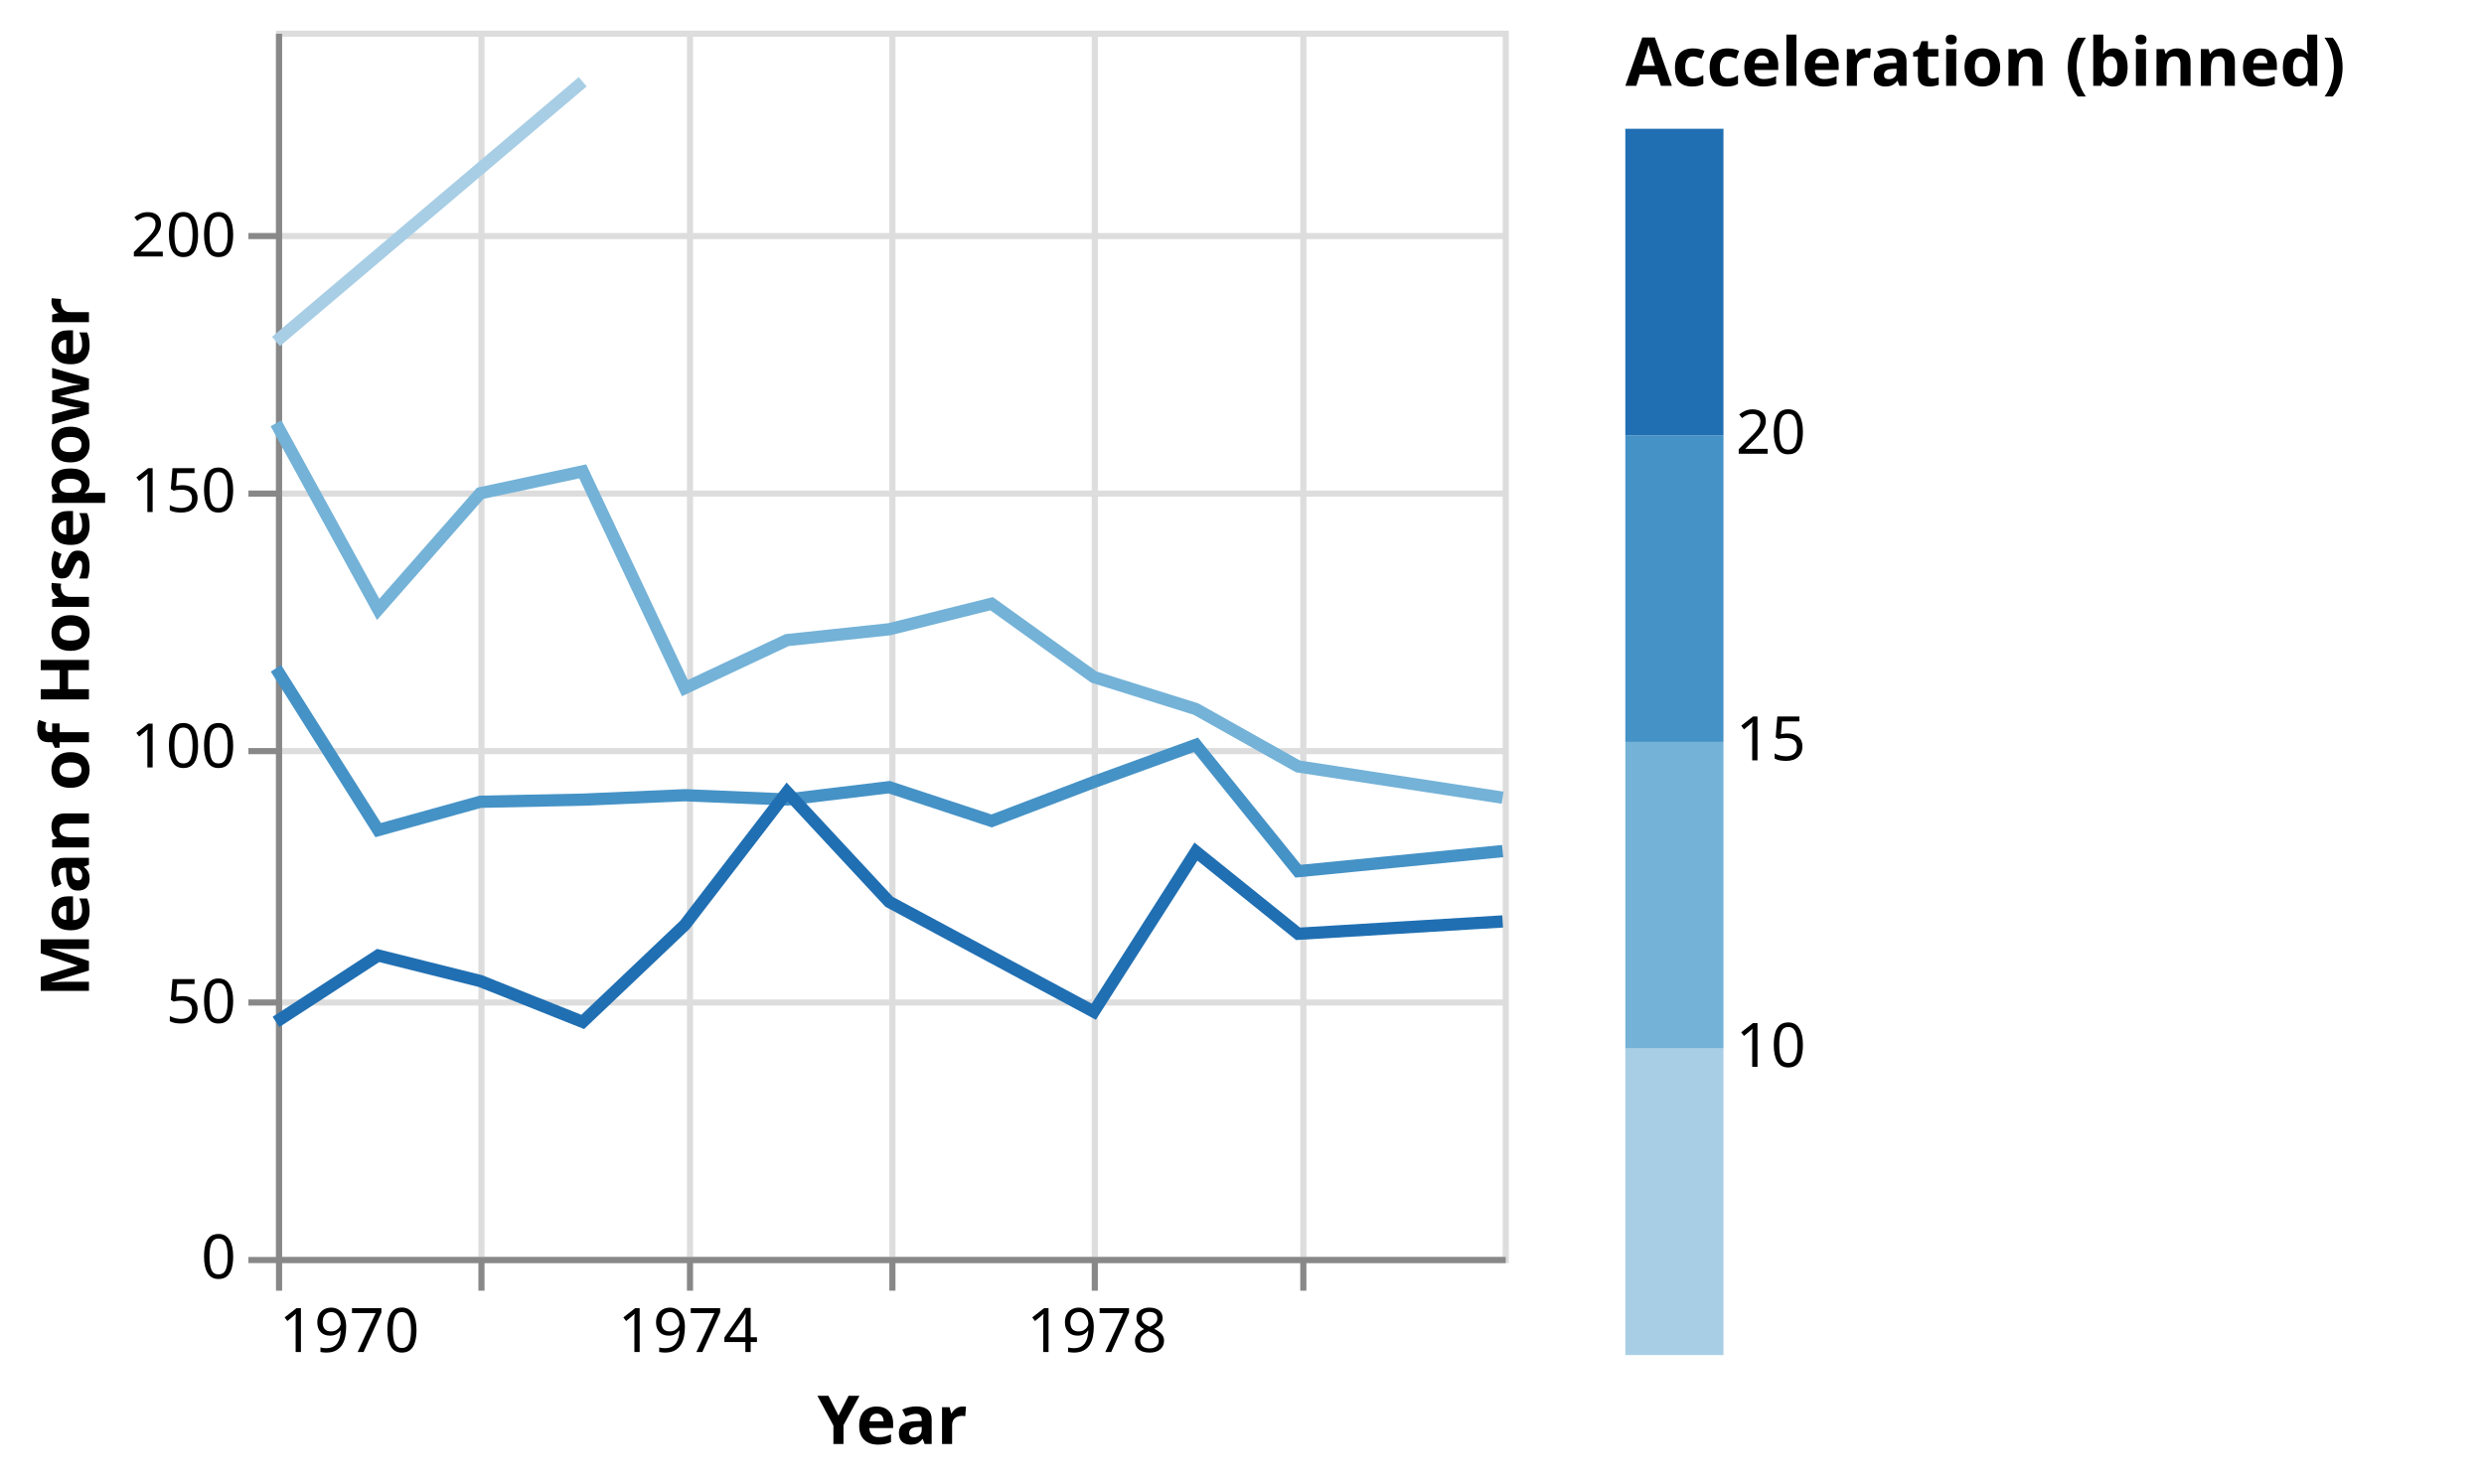
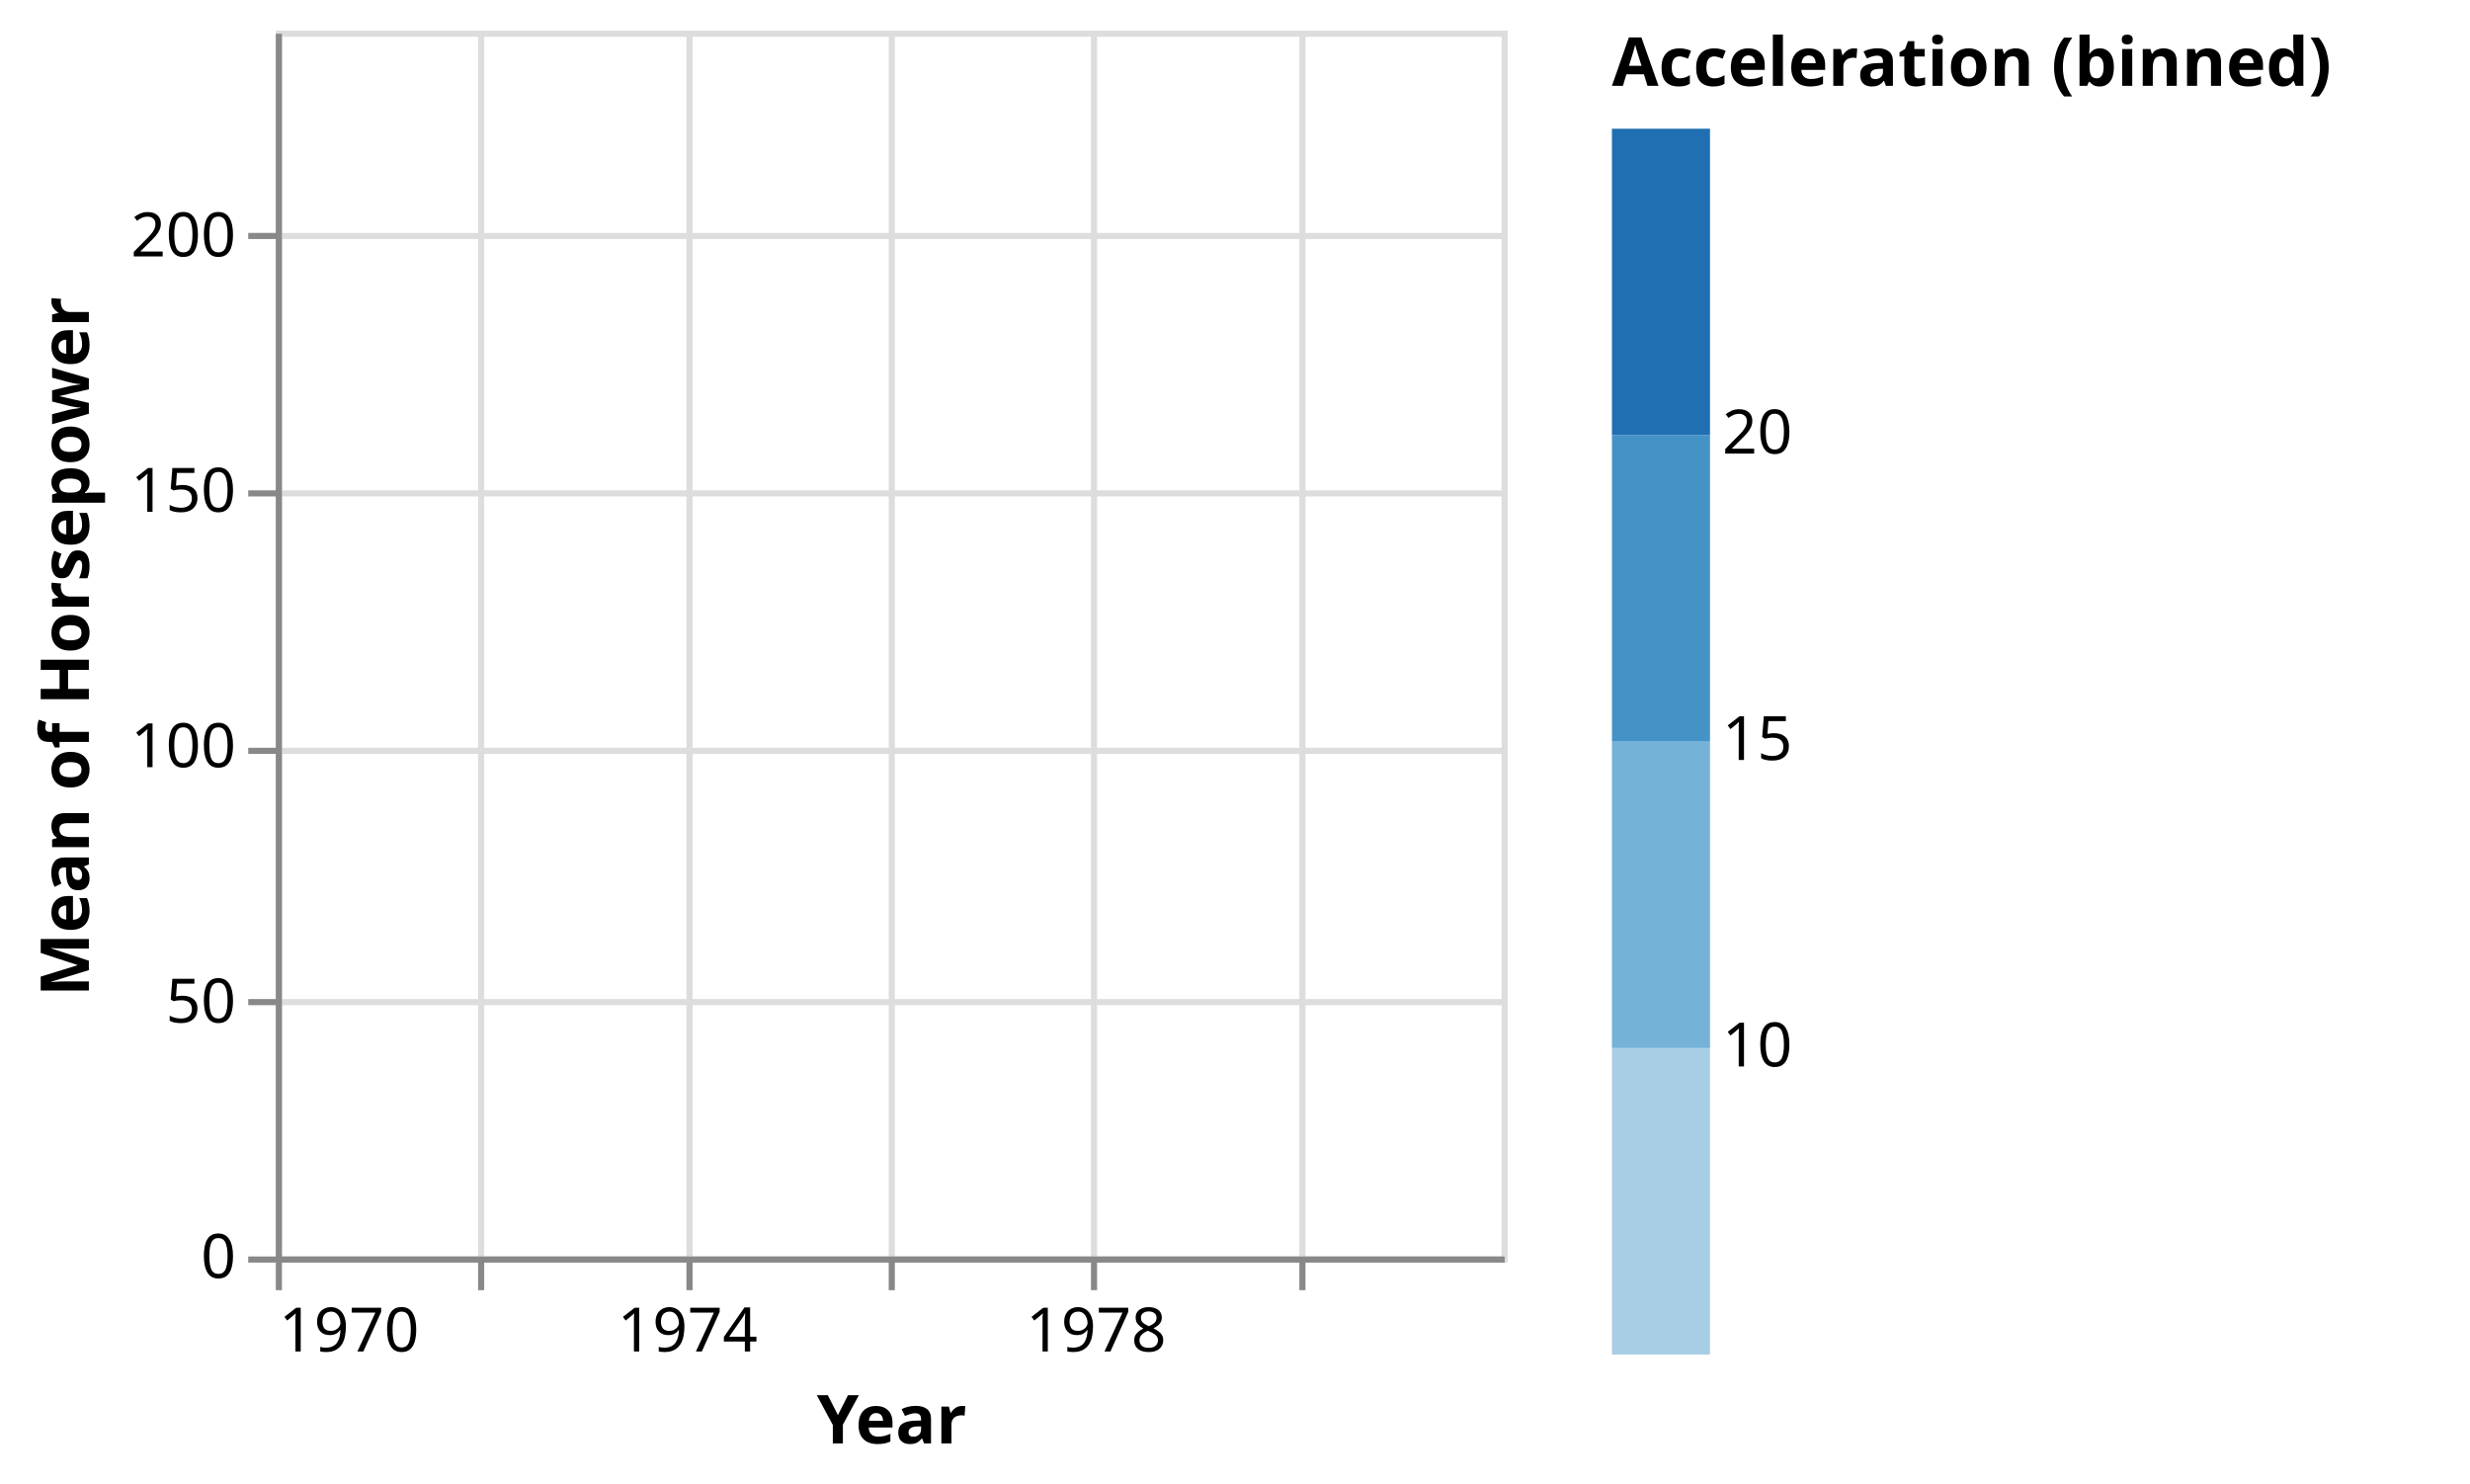
- <svg xmlns="http://www.w3.org/2000/svg" class="marks" width="405" height="242" viewBox="0 0 405 242" version="1.1">
+ <svg xmlns="http://www.w3.org/2000/svg" class="marks" width="403" height="242" viewBox="0 0 403 242" version="1.1">
  <g transform="translate(45,5)">
    <g class="mark-group role-frame root">
      <g transform="translate(0,0)">
        <path class="background" d="M0.5,0.5h200v200h-200Z" style="fill: none; stroke: #ddd;" />
        <g>
          <g class="mark-group role-axis">
            <g transform="translate(0.5,200.5)">
              <path class="background" d="M0,0h0v0h0Z" style="pointer-events: none; fill: none;" />
              <g>
                <g class="mark-rule role-axis-grid" style="pointer-events: none;">
                  <line transform="translate(0,-200)" x2="0" y2="200" style="fill: none; stroke: #ddd; stroke-width: 1; opacity: 1;" />
                  <line transform="translate(33,-200)" x2="0" y2="200" style="fill: none; stroke: #ddd; stroke-width: 1; opacity: 1;" />
                  <line transform="translate(67,-200)" x2="0" y2="200" style="fill: none; stroke: #ddd; stroke-width: 1; opacity: 1;" />
                  <line transform="translate(100,-200)" x2="0" y2="200" style="fill: none; stroke: #ddd; stroke-width: 1; opacity: 1;" />
                  <line transform="translate(133,-200)" x2="0" y2="200" style="fill: none; stroke: #ddd; stroke-width: 1; opacity: 1;" />
                  <line transform="translate(167,-200)" x2="0" y2="200" style="fill: none; stroke: #ddd; stroke-width: 1; opacity: 1;" />
                </g>
              </g>
            </g>
          </g>
          <g class="mark-group role-axis">
            <g transform="translate(0.5,0.5)">
              <path class="background" d="M0,0h0v0h0Z" style="pointer-events: none; fill: none;" />
              <g>
                <g class="mark-rule role-axis-grid" style="pointer-events: none;">
                  <line transform="translate(0,200)" x2="200" y2="0" style="fill: none; stroke: #ddd; stroke-width: 1; opacity: 1;" />
                  <line transform="translate(0,158)" x2="200" y2="0" style="fill: none; stroke: #ddd; stroke-width: 1; opacity: 1;" />
                  <line transform="translate(0,117)" x2="200" y2="0" style="fill: none; stroke: #ddd; stroke-width: 1; opacity: 1;" />
                  <line transform="translate(0,75)" x2="200" y2="0" style="fill: none; stroke: #ddd; stroke-width: 1; opacity: 1;" />
                  <line transform="translate(0,33)" x2="200" y2="0" style="fill: none; stroke: #ddd; stroke-width: 1; opacity: 1;" />
                </g>
              </g>
            </g>
          </g>
          <g class="mark-group role-axis">
            <g transform="translate(0.5,200.5)">
              <path class="background" d="M0,0h0v0h0Z" style="pointer-events: none; fill: none;" />
              <g>
                <g class="mark-rule role-axis-tick" style="pointer-events: none;">
                  <line transform="translate(0,0)" x2="0" y2="5" style="fill: none; stroke: #888; stroke-width: 1; opacity: 1;" />
                  <line transform="translate(33,0)" x2="0" y2="5" style="fill: none; stroke: #888; stroke-width: 1; opacity: 1;" />
                  <line transform="translate(67,0)" x2="0" y2="5" style="fill: none; stroke: #888; stroke-width: 1; opacity: 1;" />
                  <line transform="translate(100,0)" x2="0" y2="5" style="fill: none; stroke: #888; stroke-width: 1; opacity: 1;" />
                  <line transform="translate(133,0)" x2="0" y2="5" style="fill: none; stroke: #888; stroke-width: 1; opacity: 1;" />
                  <line transform="translate(167,0)" x2="0" y2="5" style="fill: none; stroke: #888; stroke-width: 1; opacity: 1;" />
                </g>
                <g class="mark-text role-axis-label" style="pointer-events: none;">
                  <text text-anchor="start" transform="translate(0.01521028,15)" style="font-family: sans-serif; font-size: 10px; fill: #000; opacity: 1;">1970</text>
                  <text text-anchor="middle" transform="translate(33.32573,15)" style="font-family: sans-serif; font-size: 10px; fill: #000; opacity: 0;">1972</text>
                  <text text-anchor="middle" transform="translate(66.68188,15)" style="font-family: sans-serif; font-size: 10px; fill: #000; opacity: 1;">1974</text>
                  <text text-anchor="middle" transform="translate(99.99239,15)" style="font-family: sans-serif; font-size: 10px; fill: #000; opacity: 0;">1976</text>
                  <text text-anchor="middle" transform="translate(133.3485,15)" style="font-family: sans-serif; font-size: 10px; fill: #000; opacity: 1;">1978</text>
                  <text text-anchor="middle" transform="translate(166.6591,15)" style="font-family: sans-serif; font-size: 10px; fill: #000; opacity: 0;">1980</text>
                </g>
                <g class="mark-rule role-axis-domain" style="pointer-events: none;">
                  <line transform="translate(0,0)" x2="200" y2="0" style="fill: none; stroke: #888; stroke-width: 1; opacity: 1;" />
                </g>
                <g class="mark-text role-axis-title" style="pointer-events: none;">
                  <text text-anchor="middle" transform="translate(100,30)" style="font-family: sans-serif; font-size: 11px; font-weight: bold; fill: #000; opacity: 1;">Year</text>
                </g>
              </g>
            </g>
          </g>
          <g class="mark-group role-axis">
            <g transform="translate(0.5,0.5)">
              <path class="background" d="M0,0h0v0h0Z" style="pointer-events: none; fill: none;" />
              <g>
                <g class="mark-rule role-axis-tick" style="pointer-events: none;">
                  <line transform="translate(0,200)" x2="-5" y2="0" style="fill: none; stroke: #888; stroke-width: 1; opacity: 1;" />
                  <line transform="translate(0,158)" x2="-5" y2="0" style="fill: none; stroke: #888; stroke-width: 1; opacity: 1;" />
                  <line transform="translate(0,117)" x2="-5" y2="0" style="fill: none; stroke: #888; stroke-width: 1; opacity: 1;" />
                  <line transform="translate(0,75)" x2="-5" y2="0" style="fill: none; stroke: #888; stroke-width: 1; opacity: 1;" />
                  <line transform="translate(0,33)" x2="-5" y2="0" style="fill: none; stroke: #888; stroke-width: 1; opacity: 1;" />
                </g>
                <g class="mark-text role-axis-label" style="pointer-events: none;">
                  <text text-anchor="end" transform="translate(-7,203)" style="font-family: sans-serif; font-size: 10px; fill: #000; opacity: 1;">0</text>
                  <text text-anchor="end" transform="translate(-7,161.3333)" style="font-family: sans-serif; font-size: 10px; fill: #000; opacity: 1;">50</text>
                  <text text-anchor="end" transform="translate(-7,119.6667)" style="font-family: sans-serif; font-size: 10px; fill: #000; opacity: 1;">100</text>
                  <text text-anchor="end" transform="translate(-7,78)" style="font-family: sans-serif; font-size: 10px; fill: #000; opacity: 1;">150</text>
                  <text text-anchor="end" transform="translate(-7,36.33333)" style="font-family: sans-serif; font-size: 10px; fill: #000; opacity: 1;">200</text>
                </g>
                <g class="mark-rule role-axis-domain" style="pointer-events: none;">
                  <line transform="translate(0,200)" x2="0" y2="-200" style="fill: none; stroke: #888; stroke-width: 1; opacity: 1;" />
                </g>
                <g class="mark-text role-axis-title" style="pointer-events: none;">
                  <text text-anchor="middle" transform="translate(-29,100) rotate(-90) translate(0,-2)" style="font-family: sans-serif; font-size: 11px; font-weight: bold; fill: #000; opacity: 1;">Mean of Horsepower</text>
                </g>
              </g>
            </g>
          </g>
          <g class="mark-group role-scope pathgroup">
            <g transform="translate(0,0)">
              <path class="background" d="M0,0h200v200h-200Z" style="fill: none;" />
              <g>
                <g class="mark-line role-mark marks">
-                   <path d="M0,64.028L16.655,94.389L33.311,75.444L50.011,71.875L66.667,107.222L83.322,99.394L99.977,97.628L116.678,93.462L133.333,105.417L149.989,110.641L166.644,120L200,125.098" style="fill: none; stroke: rgb(116, 178, 215); stroke-width: 2;" />
+                   <path d="M0,64.028L16.655,94.389L33.311,75.444L50.011,71.875L66.667,107.222L83.322,99.394L99.977,97.628L116.678,93.462L133.333,105.417L149.989,110.641L166.644,120L200,125.098" style="fill: none; stroke-width: 2;" />
                </g>
              </g>
            </g>
            <g transform="translate(0,0)">
              <path class="background" d="M0,0h200v200h-200Z" style="fill: none;" />
              <g>
                <g class="mark-line role-mark marks">
-                   <path d="M0,50.694L50.011,8.333" style="fill: none; stroke: rgb(168, 206, 229); stroke-width: 2;" />
+                   <path d="M0,50.694L50.011,8.333" style="fill: none; stroke-width: 2;" />
                </g>
              </g>
            </g>
            <g transform="translate(0,0)">
              <path class="background" d="M0,0h200v200h-200Z" style="fill: none;" />
              <g>
                <g class="mark-line role-mark marks">
-                   <path d="M0,104L16.655,130.379L33.311,125.764L50.011,125.417L66.667,124.693L83.322,125.392L99.977,123.382L116.678,128.889L133.333,122.54L149.989,116.474L166.644,137.083L200,133.803" style="fill: none; stroke: rgb(69, 146, 198); stroke-width: 2;" />
+                   <path d="M0,104L16.655,130.379L33.311,125.764L50.011,125.417L66.667,124.693L83.322,125.392L99.977,123.382L116.678,128.889L133.333,122.54L149.989,116.474L166.644,137.083L200,133.803" style="fill: none; stroke-width: 2;" />
                </g>
              </g>
            </g>
            <g transform="translate(0,0)">
              <path class="background" d="M0,0h200v200h-200Z" style="fill: none;" />
              <g>
                <g class="mark-line role-mark marks">
-                   <path d="M0,161.667L16.655,150.833L33.311,155L50.011,161.667L66.667,145.833L83.322,124.167L99.977,142.083L133.333,160L149.989,133.889L166.644,147.292L200,145.278" style="fill: none; stroke: rgb(32, 111, 178); stroke-width: 2;" />
+                   <path d="M0,161.667L16.655,150.833L33.311,155L50.011,161.667L66.667,145.833L83.322,124.167L99.977,142.083L133.333,160L149.989,133.889L166.644,147.292L200,145.278" style="fill: none; stroke-width: 2;" />
                </g>
              </g>
            </g>
          </g>
          <g class="mark-group role-legend">
-             <g transform="translate(220,0)">
+             <g transform="translate(218,0)">
              <path class="background" d="M0,0h135v216h-135Z" style="pointer-events: none; fill: none;" />
              <g>
                <g class="mark-group role-legend-entry">
                  <g transform="translate(0,16)">
                    <path class="background" d="M0,0h0v0h0Z" style="pointer-events: none; fill: none;" />
                    <g>
                      <g class="mark-rect role-legend-band" style="pointer-events: none;">
                        <path d="M0,150h16v50h-16Z" style="fill: rgb(168, 206, 229); stroke: #ddd; stroke-width: 0; opacity: 1;" />
                        <path d="M0,100h16v50h-16Z" style="fill: rgb(116, 178, 215); stroke: #ddd; stroke-width: 0; opacity: 1;" />
                        <path d="M0,50h16v50h-16Z" style="fill: rgb(69, 146, 198); stroke: #ddd; stroke-width: 0; opacity: 1;" />
                        <path d="M0,0h16v50h-16Z" style="fill: rgb(32, 111, 178); stroke: #ddd; stroke-width: 0; opacity: 1;" />
                      </g>
                      <g class="mark-text role-legend-label" style="pointer-events: none;">
                        <text text-anchor="start" transform="translate(18,198)" style="font-family: sans-serif; font-size: 10px; fill: #000; opacity: 1;" />
                        <text text-anchor="start" transform="translate(18,153)" style="font-family: sans-serif; font-size: 10px; fill: #000; opacity: 1;">10</text>
                        <text text-anchor="start" transform="translate(18,103)" style="font-family: sans-serif; font-size: 10px; fill: #000; opacity: 1;">15</text>
                        <text text-anchor="start" transform="translate(18,53)" style="font-family: sans-serif; font-size: 10px; fill: #000; opacity: 1;">20</text>
                      </g>
                    </g>
                  </g>
                </g>
                <g class="mark-text role-legend-title" style="pointer-events: none;">
                  <text text-anchor="start" transform="translate(0,9)" style="font-family: sans-serif; font-size: 11px; font-weight: bold; fill: #000; opacity: 1;">Acceleration (binned)</text>
                </g>
              </g>
            </g>
          </g>
        </g>
      </g>
    </g>
  </g>
</svg>
